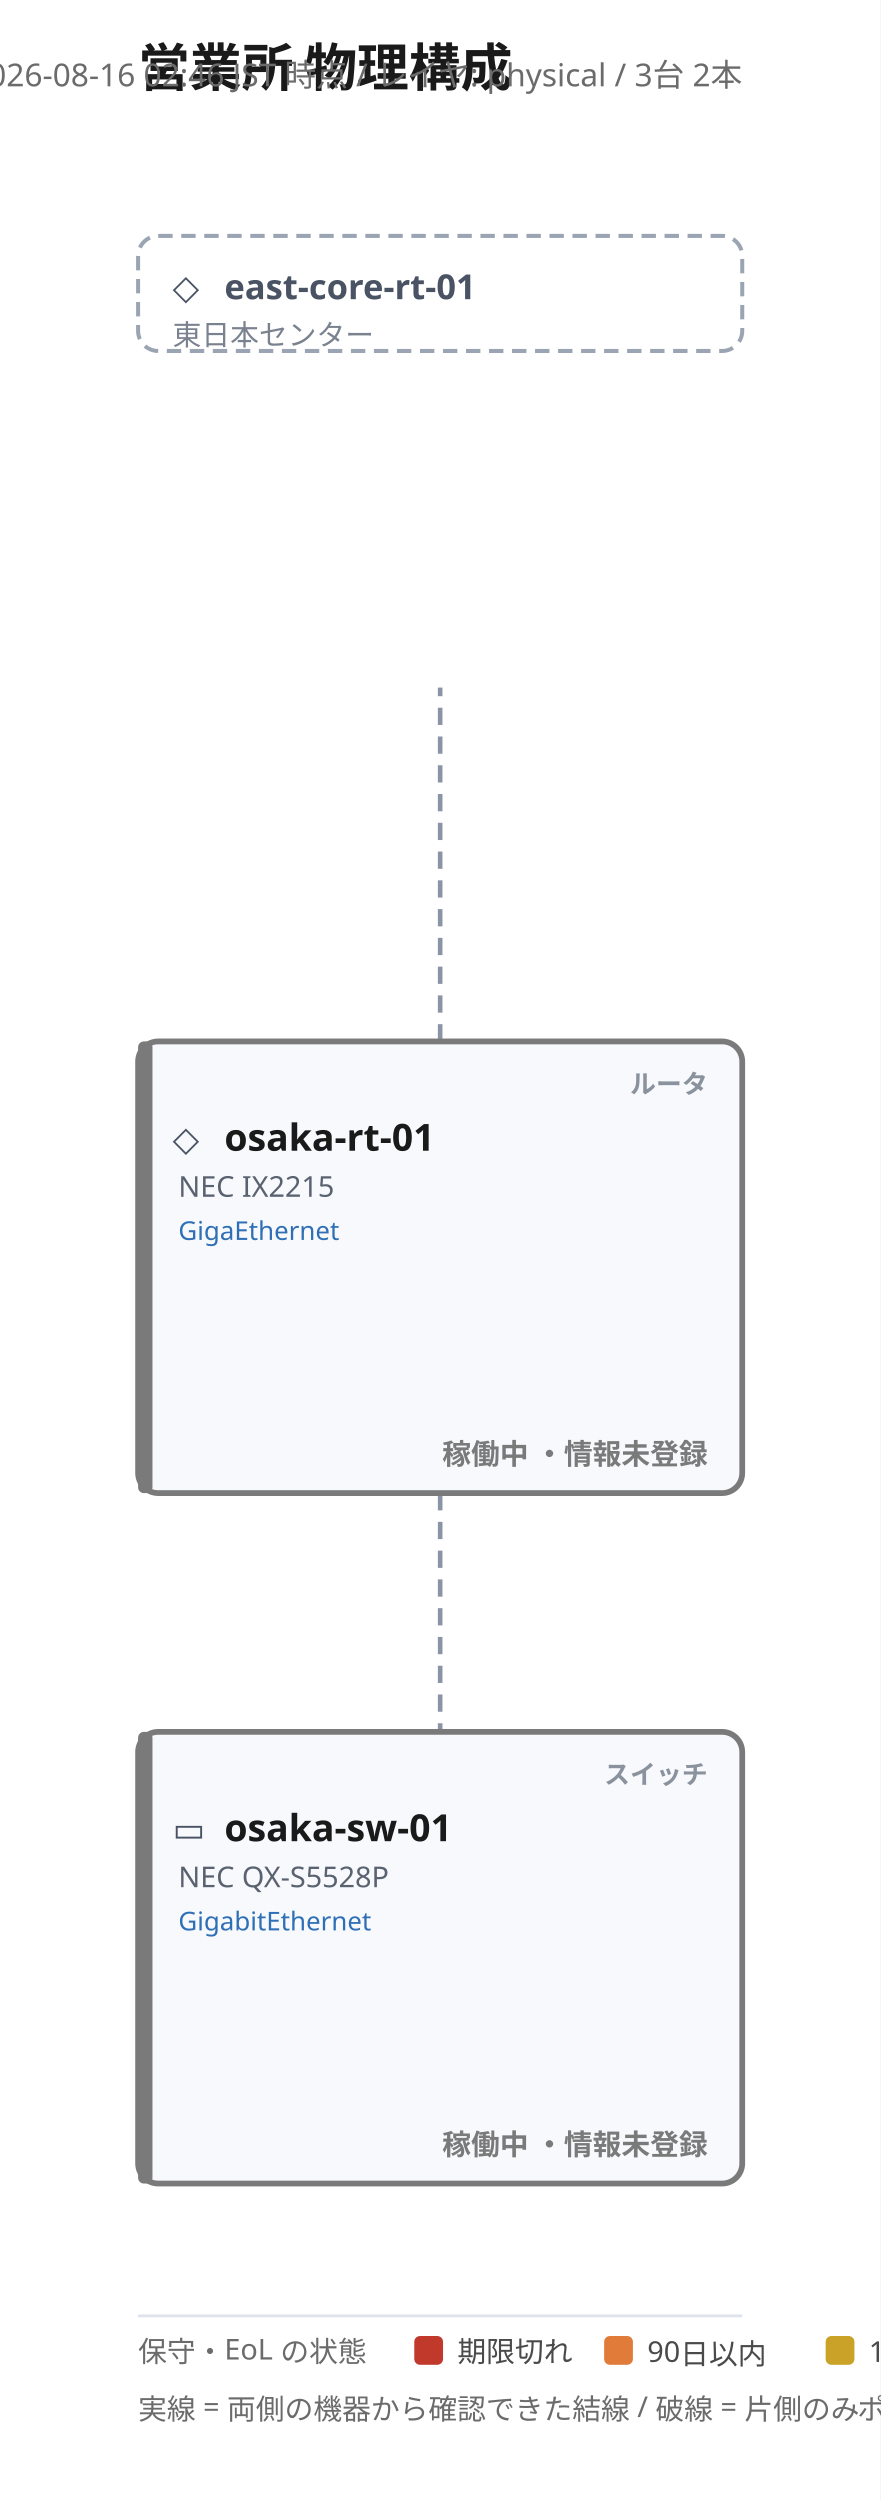
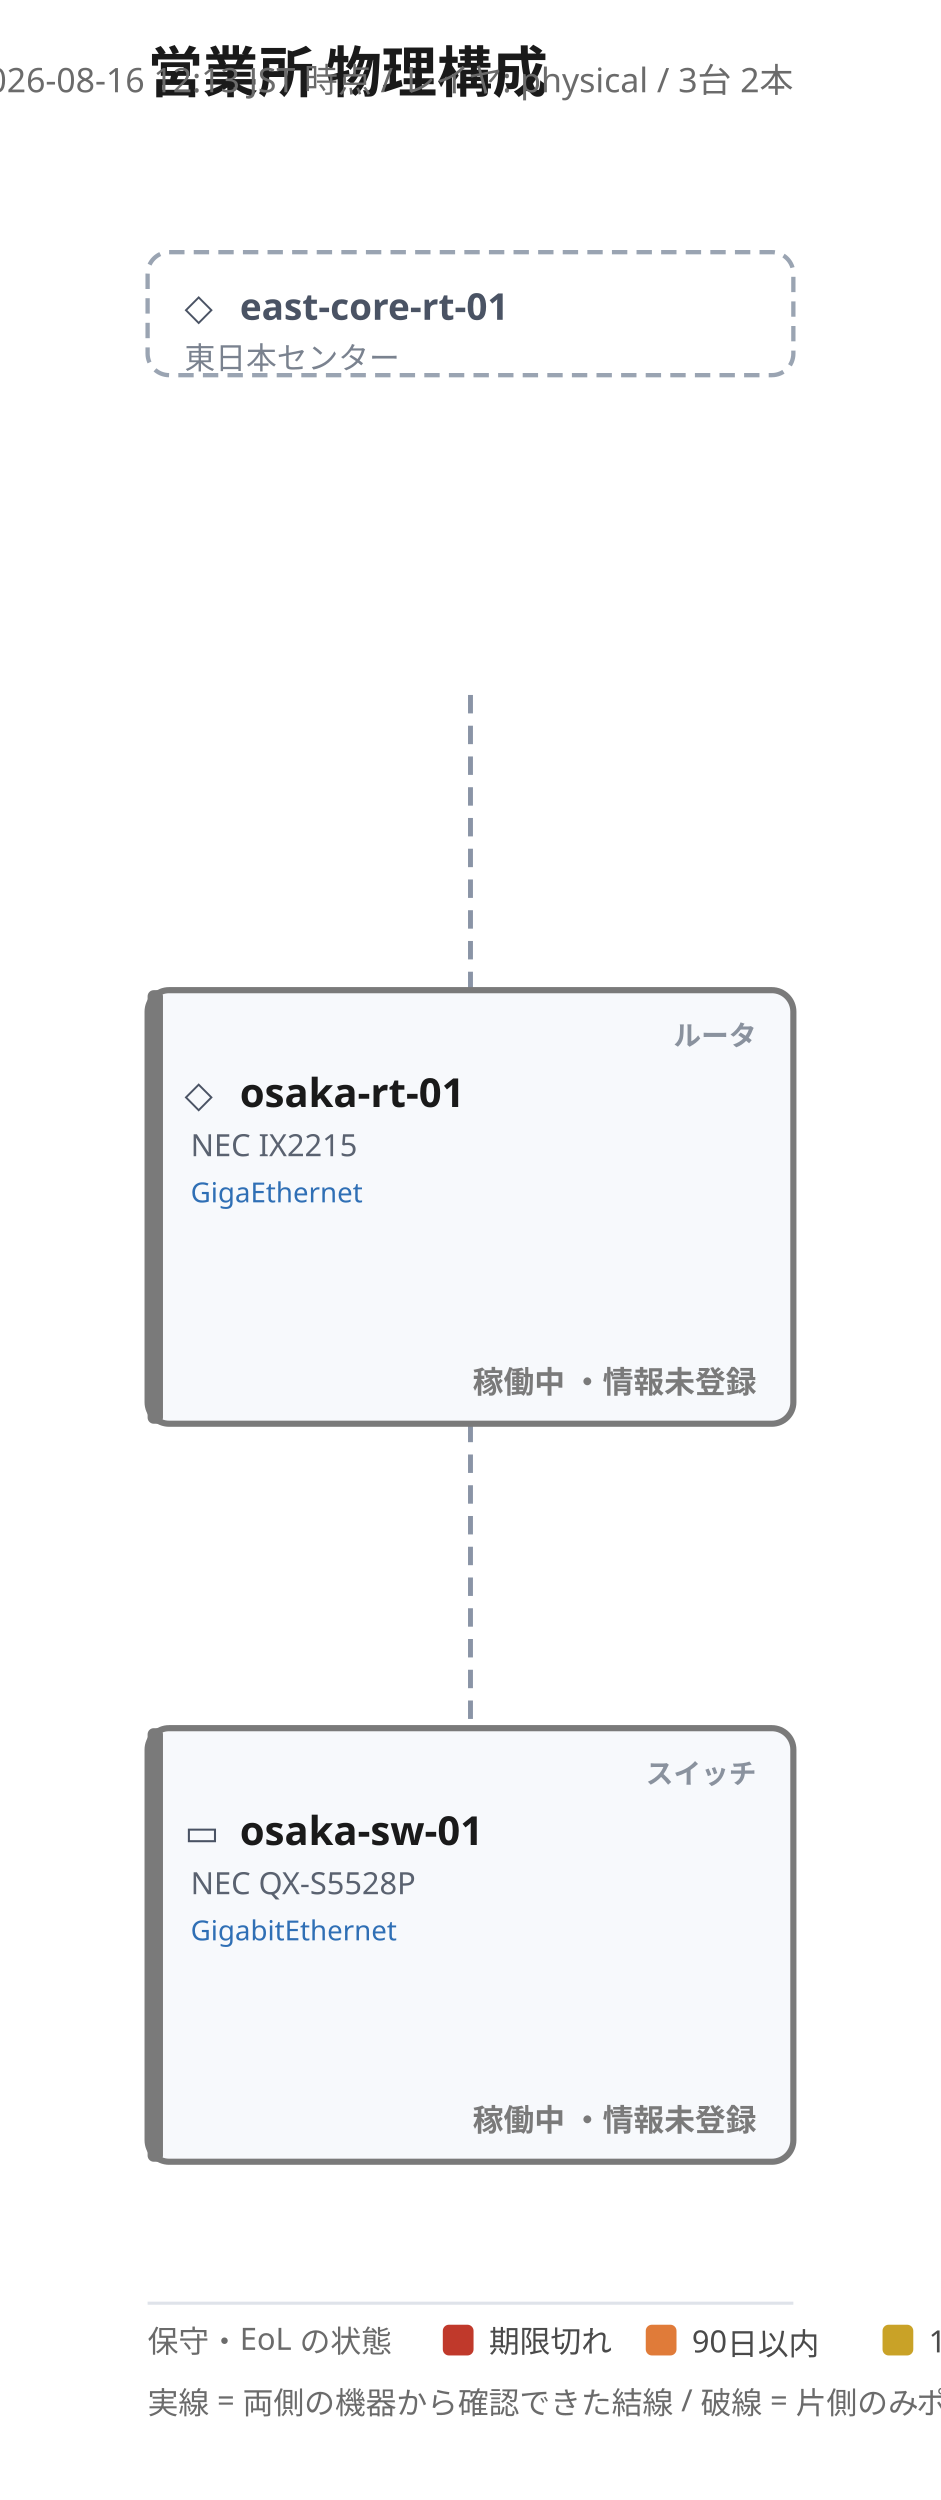
- <svg xmlns="http://www.w3.org/2000/svg" width="306" height="869" viewBox="0 0 306 869" font-family="'Yu Gothic', 'Hiragino Kaku Gothic ProN', Meiryo, 'Noto Sans JP', sans-serif">
+ <svg xmlns="http://www.w3.org/2000/svg" width="306" height="813" viewBox="0 0 306 813" font-family="'Yu Gothic', 'Hiragino Kaku Gothic ProN', Meiryo, 'Noto Sans JP', sans-serif">
  <rect width="100%" height="100%" fill="#ffffff" />
  <text x="48" y="30" font-size="18" font-weight="700" fill="#1a1a1a">営業所 物理構成</text>
-   <text x="258" y="30" font-size="11" fill="#6b6b6b" text-anchor="end">2026-08-16 02:46 JST 時点 / レイヤ: physical / 3台 2本</text>
-   <polyline points="153,362 153,239" fill="none" stroke="#8a94a6" stroke-width="1.6" stroke-dasharray="6 4" />
-   <text class="port-label" x="160.0" y="345.0" font-size="10" fill="#2f6fb5" text-anchor="middle" paint-order="stroke" stroke="#ffffff" stroke-width="3" />
-   <text class="port-label" x="146.0" y="250.0" font-size="10" fill="#2f6fb5" text-anchor="middle" paint-order="stroke" stroke="#ffffff" stroke-width="3" />
-   <polyline points="153,519 153,602" fill="none" stroke="#8a94a6" stroke-width="1.6" stroke-dasharray="6 4" />
-   <text class="port-label" x="146.0" y="530.0" font-size="10" fill="#2f6fb5" text-anchor="middle" paint-order="stroke" stroke="#ffffff" stroke-width="3" />
-   <text class="port-label" x="160.0" y="585.0" font-size="10" fill="#2f6fb5" text-anchor="middle" paint-order="stroke" stroke="#ffffff" stroke-width="3" />
+   <text x="258" y="30" font-size="11" fill="#6b6b6b" text-anchor="end">2026-08-16 12:13 JST 時点 / レイヤ: physical / 3台 2本</text>
+   <polyline points="153,322 153,223" fill="none" stroke="#8a94a6" stroke-width="1.6" stroke-dasharray="6 4" />
+   <text class="port-label" x="160.0" y="305.0" font-size="10" fill="#2f6fb5" text-anchor="middle" paint-order="stroke" stroke="#ffffff" stroke-width="3" />
+   <text class="port-label" x="146.0" y="234.0" font-size="10" fill="#2f6fb5" text-anchor="middle" paint-order="stroke" stroke="#ffffff" stroke-width="3" />
+   <polyline points="153,463 153,562" fill="none" stroke="#8a94a6" stroke-width="1.6" stroke-dasharray="6 4" />
+   <text class="port-label" x="146.0" y="474.0" font-size="10" fill="#2f6fb5" text-anchor="middle" paint-order="stroke" stroke="#ffffff" stroke-width="3" />
+   <text class="port-label" x="160.0" y="545.0" font-size="10" fill="#2f6fb5" text-anchor="middle" paint-order="stroke" stroke="#ffffff" stroke-width="3" />
  <g>
    <rect x="48" y="82" width="210" height="40" rx="7" fill="none" stroke="#9aa4b2" stroke-width="1.4" stroke-dasharray="5 3" />
    <text x="60" y="104" font-size="12" fill="#4a5364">◇</text>
    <text x="78" y="104" font-size="12" font-weight="700" fill="#4a5364">east-core-rt-01</text>
    <text x="60" y="120" font-size="10" fill="#7a828f">東日本センター</text>
  </g>
  <g>
-     <rect x="48" y="362" width="210" height="157" rx="7" fill="#f7f9fc" stroke="#7a7a7a" stroke-width="2" />
-     <rect x="48" y="362" width="5" height="157" rx="2" fill="#7a7a7a" />
-     <text x="246" y="380" font-size="9" font-weight="700" fill="#8a929e" text-anchor="end">ルータ</text>
-     <text x="60" y="400" font-size="12" fill="#4a5364">◇</text>
-     <text x="78" y="400" font-size="13" font-weight="700" fill="#1a1a1a">osaka-rt-01</text>
-     <text x="62" y="416" font-size="10" fill="#5a6270">NEC IX2215</text>
-     <text x="62" y="431" font-size="9">
+     <rect x="48" y="322" width="210" height="141" rx="7" fill="#f7f9fc" stroke="#7a7a7a" stroke-width="2" />
+     <rect x="48" y="322" width="5" height="141" rx="2" fill="#7a7a7a" />
+     <text x="246" y="340" font-size="9" font-weight="700" fill="#8a929e" text-anchor="end">ルータ</text>
+     <text x="60" y="360" font-size="12" fill="#4a5364">◇</text>
+     <text x="78" y="360" font-size="13" font-weight="700" fill="#1a1a1a">osaka-rt-01</text>
+     <text x="62" y="376" font-size="10" fill="#5a6270">NEC IX2215</text>
+     <text x="62" y="391" font-size="9">
      <tspan fill="#2f6fb5">GigaEthernet</tspan>
    </text>
-     <text x="246" y="509" font-size="10" font-weight="600" fill="#7a7a7a" text-anchor="end">稼働中 ・情報未登録</text>
+     <text x="246" y="453" font-size="10" font-weight="600" fill="#7a7a7a" text-anchor="end">稼働中 ・情報未登録</text>
  </g>
  <g>
-     <rect x="48" y="602" width="210" height="157" rx="7" fill="#f7f9fc" stroke="#7a7a7a" stroke-width="2" />
-     <rect x="48" y="602" width="5" height="157" rx="2" fill="#7a7a7a" />
-     <text x="246" y="620" font-size="9" font-weight="700" fill="#8a929e" text-anchor="end">スイッチ</text>
-     <text x="60" y="640" font-size="12" fill="#4a5364">▭</text>
-     <text x="78" y="640" font-size="13" font-weight="700" fill="#1a1a1a">osaka-sw-01</text>
-     <text x="62" y="656" font-size="10" fill="#5a6270">NEC QX-S5528P</text>
-     <text x="62" y="671" font-size="9">
+     <rect x="48" y="562" width="210" height="141" rx="7" fill="#f7f9fc" stroke="#7a7a7a" stroke-width="2" />
+     <rect x="48" y="562" width="5" height="141" rx="2" fill="#7a7a7a" />
+     <text x="246" y="580" font-size="9" font-weight="700" fill="#8a929e" text-anchor="end">スイッチ</text>
+     <text x="60" y="600" font-size="12" fill="#4a5364">▭</text>
+     <text x="78" y="600" font-size="13" font-weight="700" fill="#1a1a1a">osaka-sw-01</text>
+     <text x="62" y="616" font-size="10" fill="#5a6270">NEC QX-S5528P</text>
+     <text x="62" y="631" font-size="9">
      <tspan fill="#2f6fb5">GigabitEthernet</tspan>
    </text>
-     <text x="246" y="749" font-size="10" font-weight="600" fill="#7a7a7a" text-anchor="end">稼働中 ・情報未登録</text>
+     <text x="246" y="693" font-size="10" font-weight="600" fill="#7a7a7a" text-anchor="end">稼働中 ・情報未登録</text>
  </g>
-   <line x1="48" y1="805" x2="258" y2="805" stroke="#dfe3ea" stroke-width="1" />
-   <text x="48" y="821" font-size="10" fill="#6b6b6b">保守・EoL の状態</text>
-   <rect x="144" y="812" width="10" height="10" rx="2" fill="#c0392b" />
-   <text x="159" y="821" font-size="10" fill="#4a4a4a">期限切れ</text>
-   <rect x="210" y="812" width="10" height="10" rx="2" fill="#e07b39" />
-   <text x="225" y="821" font-size="10" fill="#4a4a4a">90日以内</text>
-   <rect x="287" y="812" width="10" height="10" rx="2" fill="#c9a227" />
-   <text x="302" y="821" font-size="10" fill="#4a4a4a">1年以内</text>
-   <rect x="353" y="812" width="10" height="10" rx="2" fill="#2d8a4e" />
-   <text x="368" y="821" font-size="10" fill="#4a4a4a">余裕あり</text>
-   <rect x="419" y="812" width="10" height="10" rx="2" fill="#7a7a7a" />
-   <text x="434" y="821" font-size="10" fill="#4a4a4a">情報未登録</text>
-   <text x="48" y="841" font-size="10" fill="#6b6b6b">実線 = 両側の機器から確認できた結線 / 破線 = 片側のみ</text>
-   <text x="298" y="841" font-size="10" fill="#6b6b6b">ポート種別</text>
-   <text x="358" y="841" font-size="10" fill="#2f6fb5" font-weight="700">1G</text>
+   <line x1="48" y1="749" x2="258" y2="749" stroke="#dfe3ea" stroke-width="1" />
+   <text x="48" y="765" font-size="10" fill="#6b6b6b">保守・EoL の状態</text>
+   <rect x="144" y="756" width="10" height="10" rx="2" fill="#c0392b" />
+   <text x="159" y="765" font-size="10" fill="#4a4a4a">期限切れ</text>
+   <rect x="210" y="756" width="10" height="10" rx="2" fill="#e07b39" />
+   <text x="225" y="765" font-size="10" fill="#4a4a4a">90日以内</text>
+   <rect x="287" y="756" width="10" height="10" rx="2" fill="#c9a227" />
+   <text x="302" y="765" font-size="10" fill="#4a4a4a">1年以内</text>
+   <rect x="353" y="756" width="10" height="10" rx="2" fill="#2d8a4e" />
+   <text x="368" y="765" font-size="10" fill="#4a4a4a">余裕あり</text>
+   <rect x="419" y="756" width="10" height="10" rx="2" fill="#7a7a7a" />
+   <text x="434" y="765" font-size="10" fill="#4a4a4a">情報未登録</text>
+   <text x="48" y="785" font-size="10" fill="#6b6b6b">実線 = 両側の機器から確認できた結線 / 破線 = 片側のみ</text>
+   <text x="298" y="785" font-size="10" fill="#6b6b6b">ポート種別</text>
+   <text x="358" y="785" font-size="10" fill="#2f6fb5" font-weight="700">1G</text>
</svg>
